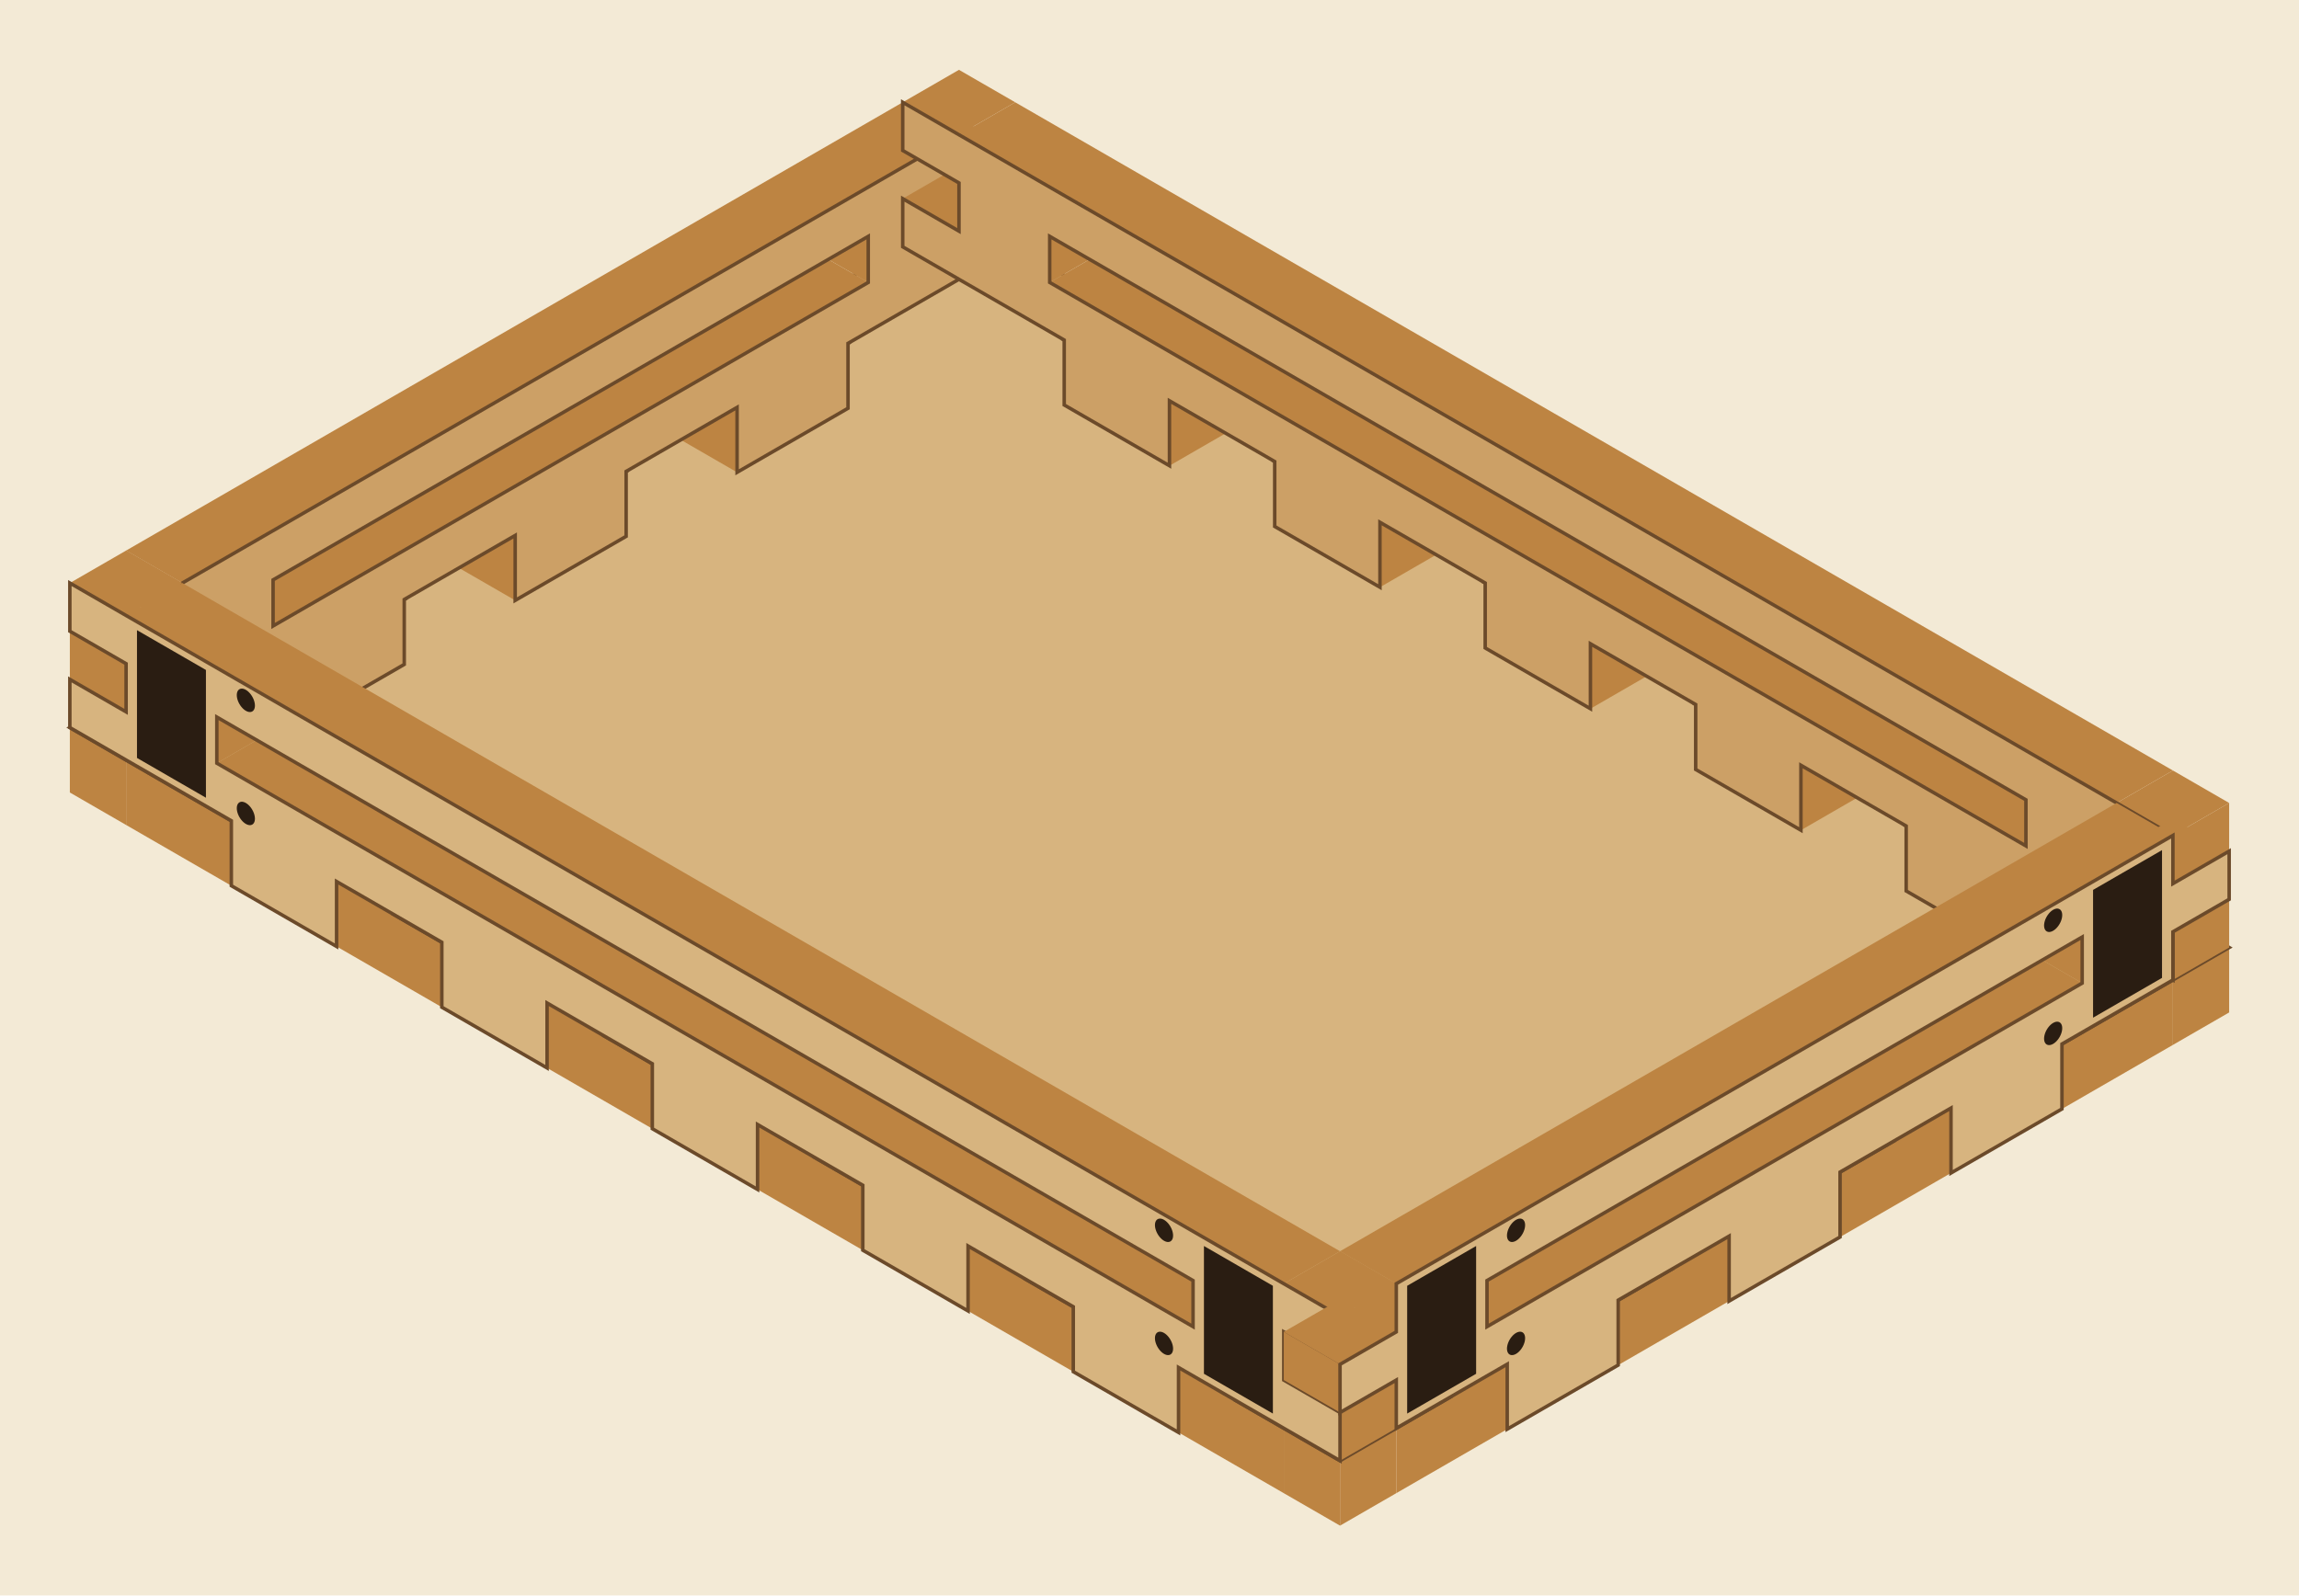
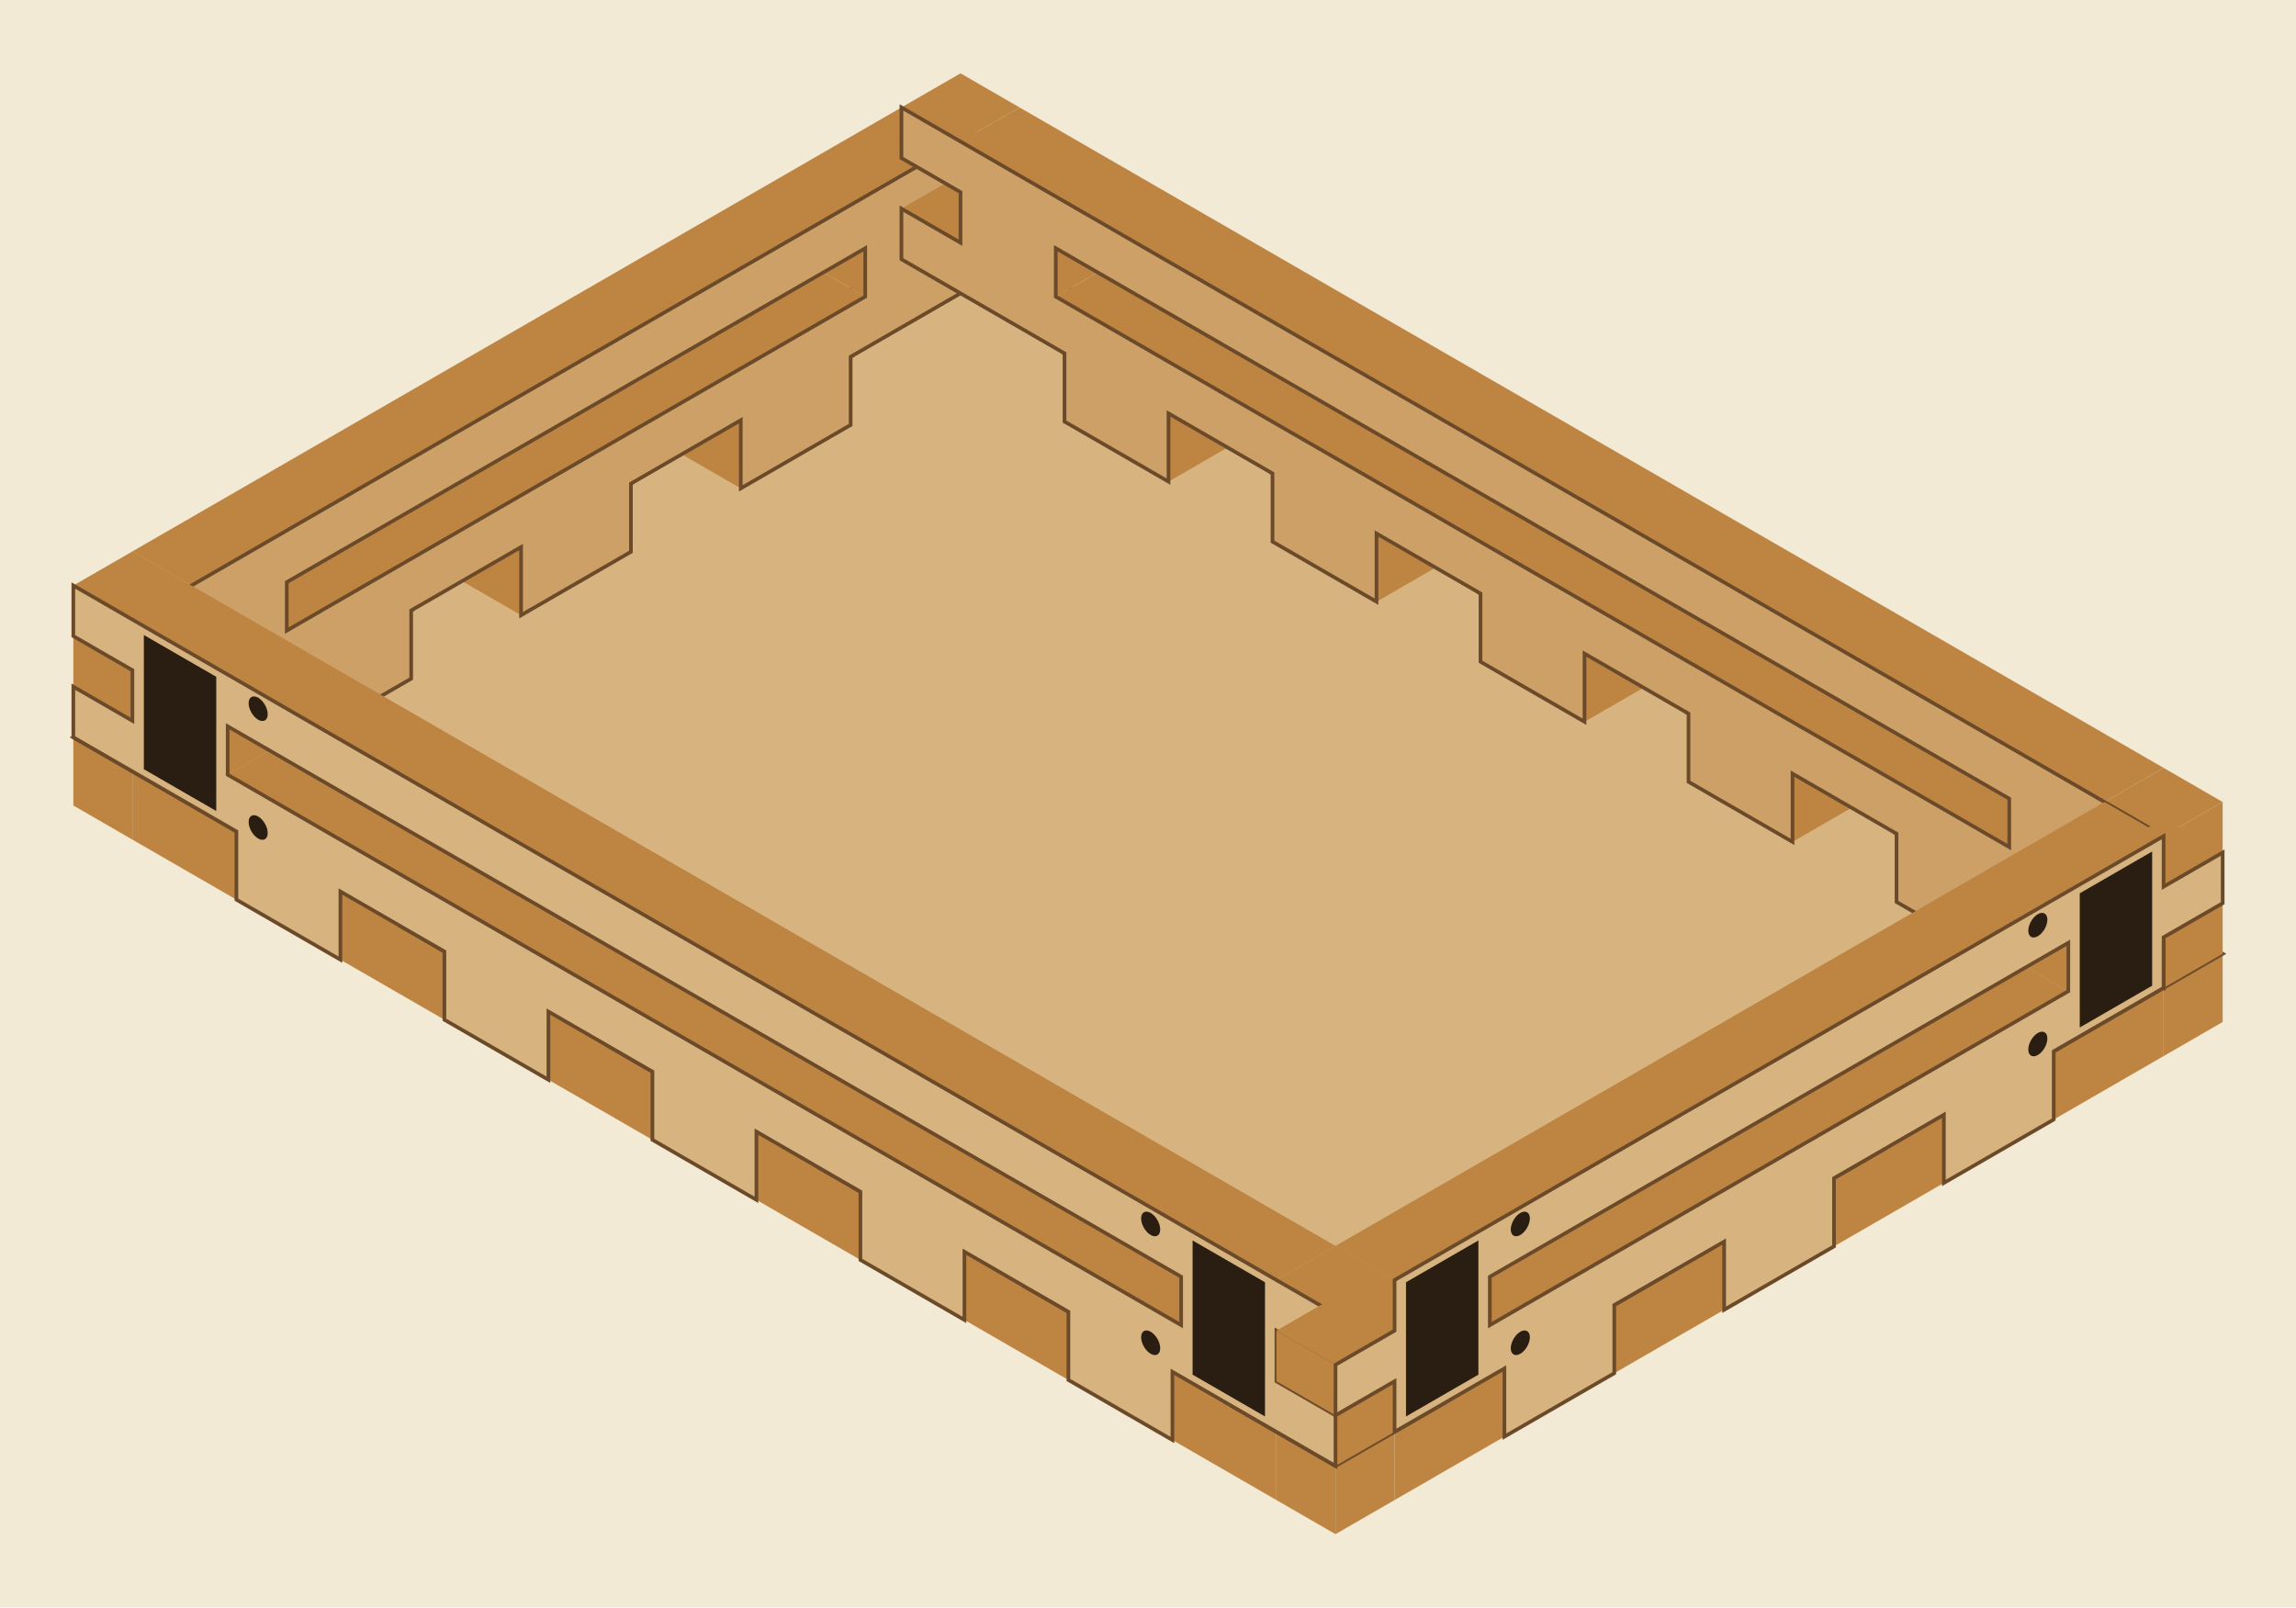
- <svg xmlns="http://www.w3.org/2000/svg" width="658.342" height="457" viewBox="0 0 658.342 457">
-   <rect width="658.342" height="457" fill="#f3ead6" />
-   <path d="M226.733 89.043L242.841 98.343L242.841 116.943L226.733 107.643Z" fill="hsl(32,48%,50%)" />
-   <path d="M163.191 125.729L179.299 135.029L179.299 153.629L163.191 144.329Z" fill="hsl(32,48%,50%)" />
-   <path d="M99.65 162.414L115.758 171.714L115.758 190.314L99.65 181.014Z" fill="hsl(32,48%,50%)" />
-   <path d="M20 208.4L36.108 217.7L36.108 236.3L20 227Z" fill="hsl(32,48%,50%)" />
-   <path d="M36.108 217.7L66.246 235.1L66.246 253.7L36.108 236.3Z" fill="hsl(32,48%,50%)" />
-   <path d="M66.246 235.1L82.354 225.8L82.354 244.4L66.246 253.7Z" fill="hsl(32,48%,50%)" />
-   <path d="M82.354 225.8L112.492 243.2L112.492 261.8L82.354 244.4Z" fill="hsl(32,48%,50%)" />
-   <path d="M96.383 252.5L126.521 269.9L126.521 288.5L96.383 271.1Z" fill="hsl(32,48%,50%)" />
-   <path d="M126.521 269.9L142.629 260.6L142.629 279.2L126.521 288.5Z" fill="hsl(32,48%,50%)" />
-   <path d="M142.629 260.6L172.767 278L172.767 296.6L142.629 279.2Z" fill="hsl(32,48%,50%)" />
-   <path d="M156.659 287.3L186.796 304.7L186.796 323.3L156.659 305.9Z" fill="hsl(32,48%,50%)" />
-   <path d="M186.796 304.7L202.905 295.4L202.905 314L186.796 323.3Z" fill="hsl(32,48%,50%)" />
-   <path d="M202.905 295.4L233.042 312.8L233.042 331.4L202.905 314Z" fill="hsl(32,48%,50%)" />
-   <path d="M216.934 322.1L247.072 339.5L247.072 358.1L216.934 340.7Z" fill="hsl(32,48%,50%)" />
-   <path d="M247.072 339.5L263.18 330.2L263.18 348.8L247.072 358.1Z" fill="hsl(32,48%,50%)" />
-   <path d="M263.18 330.2L293.318 347.6L293.318 366.2L263.18 348.8Z" fill="hsl(32,48%,50%)" />
-   <path d="M277.21 356.9L307.347 374.3L307.347 392.9L277.21 375.5Z" fill="hsl(32,48%,50%)" />
-   <path d="M307.347 374.3L323.455 365L323.455 383.6L307.347 392.9Z" fill="hsl(32,48%,50%)" />
-   <path d="M323.455 365L353.593 382.4L353.593 401L323.455 383.6Z" fill="hsl(32,48%,50%)" />
-   <path d="M337.485 391.7L367.623 409.1L367.623 427.7L337.485 410.3Z" fill="hsl(32,48%,50%)" />
-   <path d="M367.623 409.1L383.731 418.4L383.731 437L367.623 427.7Z" fill="hsl(32,48%,50%)" />
-   <path d="M383.731 418.4L399.839 409.1L399.839 427.7L383.731 437Z" fill="hsl(32,48%,50%)" />
-   <path d="M399.839 409.1L431.61 390.757L431.61 409.357L399.839 427.7Z" fill="hsl(32,48%,50%)" />
-   <path d="M415.501 381.457L447.272 363.114L447.272 381.714L415.501 400.057Z" fill="hsl(32,48%,50%)" />
-   <path d="M447.272 363.114L463.38 372.414L463.38 391.014L447.272 381.714Z" fill="hsl(32,48%,50%)" />
-   <path d="M463.38 372.414L495.151 354.071L495.151 372.671L463.38 391.014Z" fill="hsl(32,48%,50%)" />
-   <path d="M479.043 344.771L510.814 326.429L510.814 345.029L479.043 363.371Z" fill="hsl(32,48%,50%)" />
-   <path d="M510.814 326.429L526.922 335.729L526.922 354.329L510.814 345.029Z" fill="hsl(32,48%,50%)" />
-   <path d="M526.922 335.729L558.693 317.386L558.693 335.986L526.922 354.329Z" fill="hsl(32,48%,50%)" />
-   <path d="M542.584 308.086L574.355 289.743L574.355 308.343L542.584 326.686Z" fill="hsl(32,48%,50%)" />
-   <path d="M574.355 289.743L590.463 299.043L590.463 317.643L574.355 308.343Z" fill="hsl(32,48%,50%)" />
-   <path d="M590.463 299.043L622.234 280.7L622.234 299.3L590.463 317.643Z" fill="hsl(32,48%,50%)" />
-   <path d="M622.234 280.7L638.342 271.4L638.342 290L622.234 299.3Z" fill="hsl(32,48%,50%)" />
-   <path d="M545.851 236.6L561.959 227.3L561.959 245.9L545.851 255.2Z" fill="hsl(32,48%,50%)" />
-   <path d="M485.575 201.8L501.683 192.5L501.683 211.1L485.575 220.4Z" fill="hsl(32,48%,50%)" />
-   <path d="M425.3 167L441.408 157.7L441.408 176.3L425.3 185.6Z" fill="hsl(32,48%,50%)" />
-   <path d="M365.025 132.2L381.133 122.9L381.133 141.5L365.025 150.8Z" fill="hsl(32,48%,50%)" />
-   <path d="M304.749 97.4L320.857 88.1L320.857 106.7L304.749 116Z" fill="hsl(32,48%,50%)" />
-   <path d="M258.503 70.7L258.503 70.7L258.503 70.7L226.733 89.043L242.841 98.343L211.07 116.686L194.962 107.386L163.191 125.729L179.299 135.029L147.528 153.371L131.42 144.071L99.65 162.414L115.758 171.714L83.987 190.057L67.879 180.757L36.108 199.1L36.108 199.1L20 208.4L36.108 217.7L36.108 217.7L36.108 217.7L66.246 235.1L82.354 225.8L112.492 243.2L96.383 252.5L126.521 269.9L142.629 260.6L172.767 278L156.659 287.3L186.796 304.7L202.905 295.4L233.042 312.8L216.934 322.1L247.072 339.5L263.18 330.2L293.318 347.6L277.21 356.9L307.347 374.3L323.455 365L353.593 382.4L337.485 391.7L367.623 409.1L367.623 409.1L383.731 418.4L399.839 409.1L399.839 409.1L399.839 409.1L431.61 390.757L415.501 381.457L447.272 363.114L463.38 372.414L495.151 354.071L479.043 344.771L510.814 326.429L526.922 335.729L558.693 317.386L542.584 308.086L574.355 289.743L590.463 299.043L622.234 280.7L622.234 280.7L638.342 271.4L622.234 262.1L622.234 262.1L622.234 262.1L592.096 244.7L575.988 254L545.851 236.6L561.959 227.3L531.821 209.9L515.713 219.2L485.575 201.8L501.683 192.5L471.546 175.1L455.438 184.4L425.3 167L441.408 157.7L411.27 140.3L395.162 149.6L365.025 132.2L381.133 122.9L350.995 105.5L334.887 114.8L304.749 97.4L320.857 88.1L290.72 70.7L290.72 70.7L274.611 61.4Z" fill="hsl(36,52%,67%)" fill-rule="evenodd" stroke="#6b4a2a" stroke-width="1" />
-   <path d="M258.503 43.1L274.611 33.8L290.72 43.1L274.611 52.4Z" fill="hsl(32,48%,50%)" />
-   <path d="M194.962 125.986L194.962 107.386L211.07 116.686L211.07 135.286Z" fill="hsl(32,48%,50%)" />
-   <path d="M131.42 162.671L131.42 144.071L147.528 153.371L147.528 171.971Z" fill="hsl(32,48%,50%)" />
-   <path d="M67.879 199.357L67.879 180.757L83.987 190.057L83.987 208.657Z" fill="hsl(32,48%,50%)" />
-   <path d="M36.108 199.1L36.108 185.3L52.216 194.6L52.216 208.4Z" fill="hsl(32,48%,50%)" />
-   <path d="M20 194.6L20 180.8L36.108 190.1L36.108 203.9Z" fill="hsl(32,48%,50%)" />
-   <path d="M20 180.8L36.108 171.5L52.216 180.8L36.108 190.1Z" fill="hsl(32,48%,50%)" />
-   <path d="M36.108 171.5L36.108 157.7L52.216 167L52.216 180.8Z" fill="hsl(32,48%,50%)" />
-   <path d="M36.108 157.7L258.503 29.3L274.611 38.6L52.216 167Z" fill="hsl(32,48%,50%)" />
-   <path d="M62.089 170L232.523 71.6L248.631 80.9L78.197 179.3Z" fill="hsl(32,48%,50%)" />
-   <path d="M232.523 71.6L232.523 58.4L248.631 67.7L248.631 80.9Z" fill="hsl(32,48%,50%)" />
-   <path d="M274.611 38.6L274.611 38.6L274.611 52.4L290.72 43.1L290.72 56.9L274.611 66.2L274.611 80L274.611 80L274.611 80L242.841 98.343L242.841 116.943L211.07 135.286L211.07 116.686L179.299 135.029L179.299 153.629L147.528 171.971L147.528 153.371L115.758 171.714L115.758 190.314L83.987 208.657L83.987 190.057L52.216 208.4L52.216 208.4L52.216 208.4L52.216 194.6L36.108 203.9L36.108 190.1L52.216 180.8L52.216 167L52.216 167L274.611 38.6ZM248.631 67.7L78.197 166.1L78.197 179.3L248.631 80.9Z" fill="hsl(34,50%,60%)" fill-rule="evenodd" stroke="#6b4a2a" stroke-width="1" />
-   <path d="M622.234 220.7L638.342 230L622.234 239.3L606.126 230Z" fill="hsl(32,48%,50%)" />
-   <path d="M638.342 230L638.342 243.8L622.234 253.1L622.234 239.3Z" fill="hsl(32,48%,50%)" />
-   <path d="M622.234 234.5L622.234 248.3L606.126 257.6L606.126 243.8Z" fill="hsl(32,48%,50%)" />
-   <path d="M622.234 248.3L638.342 257.6L622.234 266.9L606.126 257.6Z" fill="hsl(32,48%,50%)" />
-   <path d="M638.342 257.6L638.342 271.4L622.234 280.7L622.234 266.9Z" fill="hsl(32,48%,50%)" />
-   <path d="M592.096 244.7L592.096 263.3L575.988 272.6L575.988 254Z" fill="hsl(32,48%,50%)" />
-   <path d="M531.821 209.9L531.821 228.5L515.713 237.8L515.713 219.2Z" fill="hsl(32,48%,50%)" />
-   <path d="M471.546 175.1L471.546 193.7L455.438 203L455.438 184.4Z" fill="hsl(32,48%,50%)" />
-   <path d="M411.27 140.3L411.27 158.9L395.162 168.2L395.162 149.6Z" fill="hsl(32,48%,50%)" />
-   <path d="M350.995 105.5L350.995 124.1L334.887 133.4L334.887 114.8Z" fill="hsl(32,48%,50%)" />
-   <path d="M274.611 47.6L290.72 56.9L274.611 66.2L258.503 56.9Z" fill="hsl(32,48%,50%)" />
-   <path d="M274.611 20L290.72 29.3L274.611 38.6L258.503 29.3Z" fill="hsl(32,48%,50%)" />
-   <path d="M290.72 29.3L622.234 220.7L606.126 230L274.611 38.6Z" fill="hsl(32,48%,50%)" />
-   <path d="M316.7 58.4L316.7 71.6L300.592 80.9L300.592 67.7Z" fill="hsl(32,48%,50%)" />
-   <path d="M316.7 71.6L596.253 233L580.145 242.3L300.592 80.9Z" fill="hsl(32,48%,50%)" />
-   <path d="M606.126 230L622.234 239.3L622.234 253.1L606.126 243.8L606.126 257.6L622.234 266.9L622.234 280.7L606.126 271.4L606.126 271.4L575.988 254L575.988 272.6L545.851 255.2L545.851 236.6L515.713 219.2L515.713 237.8L485.575 220.4L485.575 201.8L455.438 184.4L455.438 203L425.3 185.6L425.3 167L395.162 149.6L395.162 168.2L365.025 150.8L365.025 132.2L334.887 114.8L334.887 133.4L304.749 116L304.749 97.4L274.611 80L274.611 80L258.503 70.7L258.503 56.9L274.611 66.2L274.611 52.4L258.503 43.1L258.503 29.3L274.611 38.6L606.126 230ZM580.145 229.1L300.592 67.7L300.592 80.9L580.145 242.3Z" fill="hsl(34,50%,60%)" fill-rule="evenodd" stroke="#6b4a2a" stroke-width="1" />
-   <path d="M36.108 176.3L20 167L36.108 157.7L52.216 167Z" fill="hsl(32,48%,50%)" />
-   <path d="M36.108 203.9L20 194.6L36.108 185.3L52.216 194.6Z" fill="hsl(32,48%,50%)" />
-   <path d="M96.383 271.1L96.383 252.5L112.492 243.2L112.492 261.8Z" fill="hsl(32,48%,50%)" />
-   <path d="M156.659 305.9L156.659 287.3L172.767 278L172.767 296.6Z" fill="hsl(32,48%,50%)" />
-   <path d="M216.934 340.7L216.934 322.1L233.042 312.8L233.042 331.4Z" fill="hsl(32,48%,50%)" />
-   <path d="M277.21 375.5L277.21 356.9L293.318 347.6L293.318 366.2Z" fill="hsl(32,48%,50%)" />
-   <path d="M337.485 410.3L337.485 391.7L353.593 382.4L353.593 401Z" fill="hsl(32,48%,50%)" />
-   <path d="M383.731 418.4L383.731 404.6L399.839 395.3L399.839 409.1Z" fill="hsl(32,48%,50%)" />
-   <path d="M383.731 404.6L367.623 395.3L383.731 386L399.839 395.3Z" fill="hsl(32,48%,50%)" />
-   <path d="M367.623 395.3L367.623 381.5L383.731 372.2L383.731 386Z" fill="hsl(32,48%,50%)" />
-   <path d="M383.731 390.8L383.731 377L399.839 367.7L399.839 381.5Z" fill="hsl(32,48%,50%)" />
-   <path d="M383.731 377L367.623 367.7L383.731 358.4L399.839 367.7Z" fill="hsl(32,48%,50%)" />
-   <path d="M367.623 367.7L36.108 176.3L52.216 167L383.731 358.4Z" fill="hsl(32,48%,50%)" />
-   <path d="M341.642 380L62.089 218.6L78.197 209.3L357.75 370.7Z" fill="hsl(32,48%,50%)" />
-   <path d="M62.089 218.6L62.089 205.4L78.197 196.1L78.197 209.3Z" fill="hsl(32,48%,50%)" />
-   <path d="M36.108 176.3L20 167L20 180.8L36.108 190.1L36.108 203.9L20 194.6L20 208.4L36.108 217.7L36.108 217.7L66.246 235.1L66.246 253.7L96.383 271.1L96.383 252.5L126.521 269.9L126.521 288.5L156.659 305.9L156.659 287.3L186.796 304.7L186.796 323.3L216.934 340.7L216.934 322.1L247.072 339.5L247.072 358.1L277.21 375.5L277.21 356.9L307.347 374.3L307.347 392.9L337.485 410.3L337.485 391.7L367.623 409.1L367.623 409.1L383.731 418.4L383.731 404.6L367.623 395.3L367.623 381.5L383.731 390.8L383.731 377L367.623 367.7L36.108 176.3ZM62.089 205.4L341.642 366.8L341.642 380L62.089 218.6Z" fill="hsl(36,52%,67%)" fill-rule="evenodd" stroke="#6b4a2a" stroke-width="1" />
-   <path d="M39.226 180.5L58.971 191.9L58.971 228.5L39.226 217.1Z" fill="#2a1d12" fill-rule="nonzero" />
-   <path d="M344.76 356.9L364.505 368.3L364.505 404.9L344.76 393.5Z" fill="#2a1d12" fill-rule="nonzero" />
-   <path d="M73.001 202.1L72.979 202.479L72.912 202.825L72.803 203.134L72.653 203.399L72.464 203.616L72.24 203.782L71.984 203.893L71.702 203.948L71.397 203.946L71.075 203.886L70.742 203.77L70.403 203.6L70.064 203.379L69.73 203.11L69.408 202.798L69.104 202.448L68.821 202.067L68.566 201.661L68.341 201.236L68.153 200.801L68.002 200.362L67.893 199.928L67.827 199.504L67.805 199.1L67.827 198.721L67.893 198.375L68.002 198.066L68.153 197.801L68.341 197.584L68.566 197.418L68.821 197.307L69.104 197.252L69.408 197.254L69.73 197.314L70.064 197.43L70.403 197.6L70.742 197.821L71.075 198.09L71.397 198.402L71.702 198.752L71.984 199.133L72.24 199.539L72.464 199.964L72.653 200.399L72.803 200.838L72.912 201.272L72.979 201.696Z" fill="#2a1d12" fill-rule="nonzero" />
-   <path d="M335.926 353.9L335.904 354.279L335.838 354.625L335.728 354.934L335.578 355.199L335.389 355.416L335.165 355.582L334.91 355.693L334.627 355.748L334.322 355.746L334 355.686L333.667 355.57L333.328 355.4L332.989 355.179L332.656 354.91L332.334 354.598L332.029 354.248L331.746 353.867L331.491 353.461L331.267 353.036L331.078 352.601L330.928 352.162L330.818 351.728L330.752 351.304L330.73 350.9L330.752 350.521L330.818 350.175L330.928 349.866L331.078 349.601L331.267 349.384L331.491 349.218L331.746 349.107L332.029 349.052L332.334 349.054L332.656 349.114L332.989 349.23L333.328 349.4L333.667 349.621L334 349.89L334.322 350.202L334.627 350.552L334.91 350.933L335.165 351.339L335.389 351.764L335.578 352.199L335.728 352.638L335.838 353.072L335.904 353.496Z" fill="#2a1d12" fill-rule="nonzero" />
-   <path d="M73.001 234.5L72.979 234.879L72.912 235.225L72.803 235.534L72.653 235.799L72.464 236.016L72.24 236.182L71.984 236.293L71.702 236.348L71.397 236.346L71.075 236.286L70.742 236.17L70.403 236L70.064 235.779L69.73 235.51L69.408 235.198L69.104 234.848L68.821 234.467L68.566 234.061L68.341 233.636L68.153 233.201L68.002 232.762L67.893 232.328L67.827 231.904L67.805 231.5L67.827 231.121L67.893 230.775L68.002 230.466L68.153 230.201L68.341 229.984L68.566 229.818L68.821 229.707L69.104 229.652L69.408 229.654L69.73 229.714L70.064 229.83L70.403 230L70.742 230.221L71.075 230.49L71.397 230.802L71.702 231.152L71.984 231.533L72.24 231.939L72.464 232.364L72.653 232.799L72.803 233.238L72.912 233.672L72.979 234.096Z" fill="#2a1d12" fill-rule="nonzero" />
-   <path d="M335.926 386.3L335.904 386.679L335.838 387.025L335.728 387.334L335.578 387.599L335.389 387.816L335.165 387.982L334.91 388.093L334.627 388.148L334.322 388.146L334 388.086L333.667 387.97L333.328 387.8L332.989 387.579L332.656 387.31L332.334 386.998L332.029 386.648L331.746 386.267L331.491 385.861L331.267 385.436L331.078 385.001L330.928 384.562L330.818 384.128L330.752 383.704L330.73 383.3L330.752 382.921L330.818 382.575L330.928 382.266L331.078 382.001L331.267 381.784L331.491 381.618L331.746 381.507L332.029 381.452L332.334 381.454L332.656 381.514L332.989 381.63L333.328 381.8L333.667 382.021L334 382.29L334.322 382.602L334.627 382.952L334.91 383.333L335.165 383.739L335.389 384.164L335.578 384.599L335.728 385.038L335.838 385.472L335.904 385.896Z" fill="#2a1d12" fill-rule="nonzero" />
-   <path d="M399.839 367.7L399.839 381.5L383.731 372.2L383.731 358.4Z" fill="hsl(32,48%,50%)" />
-   <path d="M399.839 381.5L383.731 390.8L367.623 381.5L383.731 372.2Z" fill="hsl(32,48%,50%)" />
-   <path d="M383.731 390.8L383.731 404.6L367.623 395.3L367.623 381.5Z" fill="hsl(32,48%,50%)" />
-   <path d="M399.839 395.3L399.839 409.1L383.731 399.8L383.731 386Z" fill="hsl(32,48%,50%)" />
-   <path d="M431.61 390.757L431.61 409.357L415.501 400.057L415.501 381.457Z" fill="hsl(32,48%,50%)" />
-   <path d="M495.151 354.071L495.151 372.671L479.043 363.371L479.043 344.771Z" fill="hsl(32,48%,50%)" />
-   <path d="M558.693 317.386L558.693 335.986L542.584 326.686L542.584 308.086Z" fill="hsl(32,48%,50%)" />
-   <path d="M638.342 243.8L622.234 253.1L606.126 243.8L622.234 234.5Z" fill="hsl(32,48%,50%)" />
-   <path d="M622.234 239.3L399.839 367.7L383.731 358.4L606.126 230Z" fill="hsl(32,48%,50%)" />
-   <path d="M596.253 268.4L596.253 281.6L580.145 272.3L580.145 259.1Z" fill="hsl(32,48%,50%)" />
-   <path d="M596.253 281.6L425.82 380L409.711 370.7L580.145 272.3Z" fill="hsl(32,48%,50%)" />
-   <path d="M399.839 367.7L399.839 367.7L399.839 381.5L383.731 390.8L383.731 404.6L399.839 395.3L399.839 409.1L399.839 409.1L399.839 409.1L431.61 390.757L431.61 409.357L463.38 391.014L463.38 372.414L495.151 354.071L495.151 372.671L526.922 354.329L526.922 335.729L558.693 317.386L558.693 335.986L590.463 317.643L590.463 299.043L622.234 280.7L622.234 280.7L622.234 280.7L622.234 266.9L638.342 257.6L638.342 243.8L622.234 253.1L622.234 239.3L622.234 239.3L399.839 367.7ZM425.82 366.8L596.253 268.4L596.253 281.6L425.82 380Z" fill="hsl(36,52%,67%)" fill-rule="evenodd" stroke="#6b4a2a" stroke-width="1" />
-   <path d="M402.956 368.3L422.702 356.9L422.702 393.5L402.956 404.9Z" fill="#2a1d12" fill-rule="nonzero" />
-   <path d="M599.371 254.9L619.116 243.5L619.116 280.1L599.371 291.5Z" fill="#2a1d12" fill-rule="nonzero" />
-   <path d="M436.731 350.9L436.709 351.304L436.643 351.728L436.534 352.162L436.383 352.601L436.195 353.036L435.97 353.461L435.715 353.867L435.432 354.248L435.128 354.598L434.806 354.91L434.472 355.179L434.133 355.4L433.794 355.57L433.461 355.686L433.139 355.746L432.834 355.748L432.552 355.693L432.296 355.582L432.072 355.416L431.883 355.199L431.733 354.934L431.624 354.625L431.557 354.279L431.535 353.9L431.557 353.496L431.624 353.072L431.733 352.638L431.883 352.199L432.072 351.764L432.296 351.339L432.552 350.933L432.834 350.552L433.139 350.202L433.461 349.89L433.794 349.621L434.133 349.4L434.472 349.23L434.806 349.114L435.128 349.054L435.432 349.052L435.715 349.107L435.97 349.218L436.195 349.384L436.383 349.601L436.534 349.866L436.643 350.175L436.709 350.521Z" fill="#2a1d12" fill-rule="nonzero" />
-   <path d="M590.538 262.1L590.515 262.504L590.449 262.928L590.34 263.362L590.189 263.801L590.001 264.236L589.777 264.661L589.521 265.067L589.238 265.448L588.934 265.798L588.612 266.11L588.279 266.379L587.939 266.6L587.6 266.77L587.267 266.886L586.945 266.946L586.64 266.948L586.358 266.893L586.102 266.782L585.878 266.616L585.689 266.399L585.539 266.134L585.43 265.825L585.364 265.479L585.341 265.1L585.364 264.696L585.43 264.272L585.539 263.838L585.689 263.399L585.878 262.964L586.102 262.539L586.358 262.133L586.64 261.752L586.945 261.402L587.267 261.09L587.6 260.821L587.939 260.6L588.279 260.43L588.612 260.314L588.934 260.254L589.238 260.252L589.521 260.307L589.777 260.418L590.001 260.584L590.189 260.801L590.34 261.066L590.449 261.375L590.515 261.721Z" fill="#2a1d12" fill-rule="nonzero" />
-   <path d="M436.731 383.3L436.709 383.704L436.643 384.128L436.534 384.562L436.383 385.001L436.195 385.436L435.97 385.861L435.715 386.267L435.432 386.648L435.128 386.998L434.806 387.31L434.472 387.579L434.133 387.8L433.794 387.97L433.461 388.086L433.139 388.146L432.834 388.148L432.552 388.093L432.296 387.982L432.072 387.816L431.883 387.599L431.733 387.334L431.624 387.025L431.557 386.679L431.535 386.3L431.557 385.896L431.624 385.472L431.733 385.038L431.883 384.599L432.072 384.164L432.296 383.739L432.552 383.333L432.834 382.952L433.139 382.602L433.461 382.29L433.794 382.021L434.133 381.8L434.472 381.63L434.806 381.514L435.128 381.454L435.432 381.452L435.715 381.507L435.97 381.618L436.195 381.784L436.383 382.001L436.534 382.266L436.643 382.575L436.709 382.921Z" fill="#2a1d12" fill-rule="nonzero" />
-   <path d="M590.538 294.5L590.515 294.904L590.449 295.328L590.34 295.762L590.189 296.201L590.001 296.636L589.777 297.061L589.521 297.467L589.238 297.848L588.934 298.198L588.612 298.51L588.279 298.779L587.939 299L587.6 299.17L587.267 299.286L586.945 299.346L586.64 299.348L586.358 299.293L586.102 299.182L585.878 299.016L585.689 298.799L585.539 298.534L585.43 298.225L585.364 297.879L585.341 297.5L585.364 297.096L585.43 296.672L585.539 296.238L585.689 295.799L585.878 295.364L586.102 294.939L586.358 294.533L586.64 294.152L586.945 293.802L587.267 293.49L587.6 293.221L587.939 293L588.279 292.83L588.612 292.714L588.934 292.654L589.238 292.652L589.521 292.707L589.777 292.818L590.001 292.984L590.189 293.201L590.34 293.466L590.449 293.775L590.515 294.121Z" fill="#2a1d12" fill-rule="nonzero" />
+ <svg xmlns="http://www.w3.org/2000/svg" width="626.126" height="438.4" viewBox="0 0 626.126 438.4">
+   <rect width="626.126" height="438.4" fill="#f3ead6" />
+   <path d="M215.865 87.997L231.973 97.297L231.973 115.897L215.865 106.597Z" fill="hsl(32,48%,50%)" />
+   <path d="M155.946 122.591L172.054 131.891L172.054 150.491L155.946 141.191Z" fill="hsl(32,48%,50%)" />
+   <path d="M96.027 157.186L112.135 166.486L112.135 185.086L96.027 175.786Z" fill="hsl(32,48%,50%)" />
+   <path d="M20 201.08L36.108 210.38L36.108 228.98L20 219.68Z" fill="hsl(32,48%,50%)" />
+   <path d="M36.108 210.38L36.108 210.38L36.108 228.98L36.108 228.98Z" fill="hsl(32,48%,50%)" />
+   <path d="M36.108 210.38L64.47 226.755L64.47 245.355L36.108 228.98Z" fill="hsl(32,48%,50%)" />
+   <path d="M64.47 226.755L80.578 217.455L80.578 236.055L64.47 245.355Z" fill="hsl(32,48%,50%)" />
+   <path d="M80.578 217.455L108.939 233.829L108.939 252.429L80.578 236.055Z" fill="hsl(32,48%,50%)" />
+   <path d="M92.831 243.129L121.193 259.504L121.193 278.104L92.831 261.729Z" fill="hsl(32,48%,50%)" />
+   <path d="M121.193 259.504L137.301 250.204L137.301 268.804L121.193 278.104Z" fill="hsl(32,48%,50%)" />
+   <path d="M137.301 250.204L165.662 266.578L165.662 285.178L137.301 268.804Z" fill="hsl(32,48%,50%)" />
+   <path d="M149.554 275.878L177.916 292.253L177.916 310.853L149.554 294.478Z" fill="hsl(32,48%,50%)" />
+   <path d="M177.916 292.253L194.024 282.953L194.024 301.553L177.916 310.853Z" fill="hsl(32,48%,50%)" />
+   <path d="M194.024 282.953L222.385 299.327L222.385 317.927L194.024 301.553Z" fill="hsl(32,48%,50%)" />
+   <path d="M206.277 308.627L234.639 325.002L234.639 343.602L206.277 327.227Z" fill="hsl(32,48%,50%)" />
+   <path d="M234.639 325.002L250.747 315.702L250.747 334.302L234.639 343.602Z" fill="hsl(32,48%,50%)" />
+   <path d="M250.747 315.702L279.109 332.076L279.109 350.676L250.747 334.302Z" fill="hsl(32,48%,50%)" />
+   <path d="M263 341.376L291.362 357.751L291.362 376.351L263 359.976Z" fill="hsl(32,48%,50%)" />
+   <path d="M291.362 357.751L307.47 348.451L307.47 367.051L291.362 376.351Z" fill="hsl(32,48%,50%)" />
+   <path d="M307.47 348.451L335.832 364.825L335.832 383.425L307.47 367.051Z" fill="hsl(32,48%,50%)" />
+   <path d="M319.724 374.125L348.085 390.5L348.085 409.1L319.724 392.725Z" fill="hsl(32,48%,50%)" />
+   <path d="M348.085 390.5L364.193 399.8L364.193 418.4L348.085 409.1Z" fill="hsl(32,48%,50%)" />
+   <path d="M364.193 399.8L380.301 390.5L380.301 409.1L364.193 418.4Z" fill="hsl(32,48%,50%)" />
+   <path d="M380.301 390.5L410.261 373.203L410.261 391.803L380.301 409.1Z" fill="hsl(32,48%,50%)" />
+   <path d="M394.153 363.903L424.112 346.606L424.112 365.206L394.153 382.503Z" fill="hsl(32,48%,50%)" />
+   <path d="M424.112 346.606L440.22 355.906L440.22 374.506L424.112 365.206Z" fill="hsl(32,48%,50%)" />
+   <path d="M440.22 355.906L470.18 338.609L470.18 357.209L440.22 374.506Z" fill="hsl(32,48%,50%)" />
+   <path d="M454.072 329.309L484.031 312.011L484.031 330.611L454.072 347.909Z" fill="hsl(32,48%,50%)" />
+   <path d="M484.031 312.011L500.139 321.311L500.139 339.911L484.031 330.611Z" fill="hsl(32,48%,50%)" />
+   <path d="M500.139 321.311L530.099 304.014L530.099 322.614L500.139 339.911Z" fill="hsl(32,48%,50%)" />
+   <path d="M513.991 294.714L543.95 277.417L543.95 296.017L513.991 313.314Z" fill="hsl(32,48%,50%)" />
+   <path d="M543.95 277.417L560.058 286.717L560.058 305.317L543.95 296.017Z" fill="hsl(32,48%,50%)" />
+   <path d="M560.058 286.717L590.018 269.42L590.018 288.02L560.058 305.317Z" fill="hsl(32,48%,50%)" />
+   <path d="M590.018 269.42L606.126 260.12L606.126 278.72L590.018 288.02Z" fill="hsl(32,48%,50%)" />
+   <path d="M517.187 227.371L533.295 218.071L533.295 236.671L517.187 245.971Z" fill="hsl(32,48%,50%)" />
+   <path d="M460.464 194.622L476.572 185.322L476.572 203.922L460.464 213.222Z" fill="hsl(32,48%,50%)" />
+   <path d="M403.741 161.873L419.849 152.573L419.849 171.173L403.741 180.473Z" fill="hsl(32,48%,50%)" />
+   <path d="M347.017 129.124L363.126 119.824L363.126 138.424L347.017 147.724Z" fill="hsl(32,48%,50%)" />
+   <path d="M290.294 96.375L306.402 87.075L306.402 105.675L290.294 114.975Z" fill="hsl(32,48%,50%)" />
+   <path d="M245.825 70.7L245.825 70.7L245.825 70.7L215.865 87.997L231.973 97.297L202.014 114.594L185.906 105.294L155.946 122.591L172.054 131.891L142.095 149.189L125.987 139.889L96.027 157.186L112.135 166.486L82.176 183.783L66.068 174.483L36.108 191.78L36.108 191.78L20 201.08L36.108 210.38L36.108 210.38L36.108 210.38L64.47 226.755L80.578 217.455L108.939 233.829L92.831 243.129L121.193 259.504L137.301 250.204L165.662 266.578L149.554 275.878L177.916 292.253L194.024 282.953L222.385 299.327L206.277 308.627L234.639 325.002L250.747 315.702L279.109 332.076L263 341.376L291.362 357.751L307.47 348.451L335.832 364.825L319.724 374.125L348.085 390.5L348.085 390.5L364.193 399.8L380.301 390.5L380.301 390.5L380.301 390.5L410.261 373.203L394.153 363.903L424.112 346.606L440.22 355.906L470.18 338.609L454.072 329.309L484.031 312.011L500.139 321.311L530.099 304.014L513.991 294.714L543.95 277.417L560.058 286.717L590.018 269.42L590.018 269.42L606.126 260.12L590.018 250.82L590.018 250.82L590.018 250.82L561.656 234.445L545.548 243.745L517.187 227.371L533.295 218.071L504.933 201.696L488.825 210.996L460.464 194.622L476.572 185.322L448.21 168.947L432.102 178.247L403.741 161.873L419.849 152.573L391.487 136.198L375.379 145.498L347.017 129.124L363.126 119.824L334.764 103.449L318.656 112.749L290.294 96.375L306.402 87.075L278.041 70.7L278.041 70.7L261.933 61.4Z" fill="hsl(36,52%,67%)" fill-rule="evenodd" stroke="#6b4a2a" stroke-width="1" />
+   <path d="M245.825 43.1L261.933 33.8L278.041 43.1L261.933 52.4Z" fill="hsl(32,48%,50%)" />
+   <path d="M185.906 123.894L185.906 105.294L202.014 114.594L202.014 133.194Z" fill="hsl(32,48%,50%)" />
+   <path d="M125.987 158.489L125.987 139.889L142.095 149.189L142.095 167.789Z" fill="hsl(32,48%,50%)" />
+   <path d="M66.068 193.083L66.068 174.483L82.176 183.783L82.176 202.383Z" fill="hsl(32,48%,50%)" />
+   <path d="M36.108 191.78L36.108 177.98L52.216 187.28L52.216 201.08Z" fill="hsl(32,48%,50%)" />
+   <path d="M20 187.28L20 173.48L36.108 182.78L36.108 196.58Z" fill="hsl(32,48%,50%)" />
+   <path d="M20 173.48L36.108 164.18L52.216 173.48L36.108 182.78Z" fill="hsl(32,48%,50%)" />
+   <path d="M36.108 164.18L36.108 150.38L52.216 159.68L52.216 173.48Z" fill="hsl(32,48%,50%)" />
+   <path d="M36.108 150.38L245.825 29.3L261.933 38.6L52.216 159.68Z" fill="hsl(32,48%,50%)" />
+   <path d="M62.089 162.68L219.844 71.6L235.952 80.9L78.197 171.98Z" fill="hsl(32,48%,50%)" />
+   <path d="M219.844 71.6L219.844 58.4L235.952 67.7L235.952 80.9Z" fill="hsl(32,48%,50%)" />
+   <path d="M261.933 38.6L261.933 38.6L261.933 52.4L278.041 43.1L278.041 56.9L261.933 66.2L261.933 80L261.933 80L261.933 80L231.973 97.297L231.973 115.897L202.014 133.194L202.014 114.594L172.054 131.891L172.054 150.491L142.095 167.789L142.095 149.189L112.135 166.486L112.135 185.086L82.176 202.383L82.176 183.783L52.216 201.08L52.216 201.08L52.216 201.08L52.216 187.28L36.108 196.58L36.108 182.78L52.216 173.48L52.216 159.68L52.216 159.68L261.933 38.6ZM235.952 67.7L78.197 158.78L78.197 171.98L235.952 80.9Z" fill="hsl(34,50%,60%)" fill-rule="evenodd" stroke="#6b4a2a" stroke-width="1" />
+   <path d="M590.018 209.42L606.126 218.72L590.018 228.02L573.91 218.72Z" fill="hsl(32,48%,50%)" />
+   <path d="M606.126 218.72L606.126 232.52L590.018 241.82L590.018 228.02Z" fill="hsl(32,48%,50%)" />
+   <path d="M590.018 223.22L590.018 237.02L573.91 246.32L573.91 232.52Z" fill="hsl(32,48%,50%)" />
+   <path d="M590.018 237.02L606.126 246.32L590.018 255.62L573.91 246.32Z" fill="hsl(32,48%,50%)" />
+   <path d="M606.126 246.32L606.126 260.12L590.018 269.42L590.018 255.62Z" fill="hsl(32,48%,50%)" />
+   <path d="M561.656 234.445L561.656 253.045L545.548 262.345L545.548 243.745Z" fill="hsl(32,48%,50%)" />
+   <path d="M504.933 201.696L504.933 220.296L488.825 229.596L488.825 210.996Z" fill="hsl(32,48%,50%)" />
+   <path d="M448.21 168.947L448.21 187.547L432.102 196.847L432.102 178.247Z" fill="hsl(32,48%,50%)" />
+   <path d="M391.487 136.198L391.487 154.798L375.379 164.098L375.379 145.498Z" fill="hsl(32,48%,50%)" />
+   <path d="M334.764 103.449L334.764 122.049L318.656 131.349L318.656 112.749Z" fill="hsl(32,48%,50%)" />
+   <path d="M261.933 47.6L278.041 56.9L261.933 66.2L245.825 56.9Z" fill="hsl(32,48%,50%)" />
+   <path d="M261.933 20L278.041 29.3L261.933 38.6L245.825 29.3Z" fill="hsl(32,48%,50%)" />
+   <path d="M278.041 29.3L590.018 209.42L573.91 218.72L261.933 38.6Z" fill="hsl(32,48%,50%)" />
+   <path d="M304.022 58.4L304.022 71.6L287.914 80.9L287.914 67.7Z" fill="hsl(32,48%,50%)" />
+   <path d="M304.022 71.6L564.037 221.72L547.929 231.02L287.914 80.9Z" fill="hsl(32,48%,50%)" />
+   <path d="M573.91 218.72L590.018 228.02L590.018 241.82L573.91 232.52L573.91 246.32L590.018 255.62L590.018 269.42L573.91 260.12L573.91 260.12L545.548 243.745L545.548 262.345L517.187 245.971L517.187 227.371L488.825 210.996L488.825 229.596L460.464 213.222L460.464 194.622L432.102 178.247L432.102 196.847L403.741 180.473L403.741 161.873L375.379 145.498L375.379 164.098L347.017 147.724L347.017 129.124L318.656 112.749L318.656 131.349L290.294 114.975L290.294 96.375L261.933 80L261.933 80L245.825 70.7L245.825 56.9L261.933 66.2L261.933 52.4L245.825 43.1L245.825 29.3L261.933 38.6L573.91 218.72ZM547.929 217.82L287.914 67.7L287.914 80.9L547.929 231.02Z" fill="hsl(34,50%,60%)" fill-rule="evenodd" stroke="#6b4a2a" stroke-width="1" />
+   <path d="M36.108 168.98L20 159.68L36.108 150.38L52.216 159.68Z" fill="hsl(32,48%,50%)" />
+   <path d="M36.108 196.58L20 187.28L36.108 177.98L52.216 187.28Z" fill="hsl(32,48%,50%)" />
+   <path d="M92.831 261.729L92.831 243.129L108.939 233.829L108.939 252.429Z" fill="hsl(32,48%,50%)" />
+   <path d="M149.554 294.478L149.554 275.878L165.662 266.578L165.662 285.178Z" fill="hsl(32,48%,50%)" />
+   <path d="M206.277 327.227L206.277 308.627L222.385 299.327L222.385 317.927Z" fill="hsl(32,48%,50%)" />
+   <path d="M263 359.976L263 341.376L279.109 332.076L279.109 350.676Z" fill="hsl(32,48%,50%)" />
+   <path d="M319.724 392.725L319.724 374.125L335.832 364.825L335.832 383.425Z" fill="hsl(32,48%,50%)" />
+   <path d="M364.193 399.8L364.193 386L380.301 376.7L380.301 390.5Z" fill="hsl(32,48%,50%)" />
+   <path d="M364.193 386L348.085 376.7L364.193 367.4L380.301 376.7Z" fill="hsl(32,48%,50%)" />
+   <path d="M348.085 376.7L348.085 362.9L364.193 353.6L364.193 367.4Z" fill="hsl(32,48%,50%)" />
+   <path d="M364.193 372.2L364.193 358.4L380.301 349.1L380.301 362.9Z" fill="hsl(32,48%,50%)" />
+   <path d="M364.193 358.4L348.085 349.1L364.193 339.8L380.301 349.1Z" fill="hsl(32,48%,50%)" />
+   <path d="M348.085 349.1L36.108 168.98L52.216 159.68L364.193 339.8Z" fill="hsl(32,48%,50%)" />
+   <path d="M322.104 361.4L62.089 211.28L78.197 201.98L338.212 352.1Z" fill="hsl(32,48%,50%)" />
+   <path d="M62.089 211.28L62.089 198.08L78.197 188.78L78.197 201.98Z" fill="hsl(32,48%,50%)" />
+   <path d="M36.108 168.98L20 159.68L20 173.48L36.108 182.78L36.108 196.58L20 187.28L20 201.08L36.108 210.38L36.108 210.38L64.47 226.755L64.47 245.355L92.831 261.729L92.831 243.129L121.193 259.504L121.193 278.104L149.554 294.478L149.554 275.878L177.916 292.253L177.916 310.853L206.277 327.227L206.277 308.627L234.639 325.002L234.639 343.602L263 359.976L263 341.376L291.362 357.751L291.362 376.351L319.724 392.725L319.724 374.125L348.085 390.5L348.085 390.5L364.193 399.8L364.193 386L348.085 376.7L348.085 362.9L364.193 372.2L364.193 358.4L348.085 349.1L36.108 168.98ZM62.089 198.08L322.104 348.2L322.104 361.4L62.089 211.28Z" fill="hsl(36,52%,67%)" fill-rule="evenodd" stroke="#6b4a2a" stroke-width="1" />
+   <path d="M39.226 173.18L58.971 184.58L58.971 221.18L39.226 209.78Z" fill="#2a1d12" fill-rule="nonzero" />
+   <path d="M325.222 338.3L344.967 349.7L344.967 386.3L325.222 374.9Z" fill="#2a1d12" fill-rule="nonzero" />
+   <path d="M73.001 194.78L72.979 195.159L72.912 195.505L72.803 195.814L72.653 196.079L72.464 196.296L72.24 196.462L71.984 196.573L71.702 196.628L71.397 196.626L71.075 196.566L70.742 196.45L70.403 196.28L70.064 196.059L69.73 195.79L69.408 195.478L69.104 195.128L68.821 194.747L68.566 194.341L68.341 193.916L68.153 193.481L68.002 193.042L67.893 192.608L67.827 192.184L67.805 191.78L67.827 191.401L67.893 191.055L68.002 190.746L68.153 190.481L68.341 190.264L68.566 190.098L68.821 189.987L69.104 189.932L69.408 189.934L69.73 189.994L70.064 190.11L70.403 190.28L70.742 190.501L71.075 190.77L71.397 191.082L71.702 191.432L71.984 191.813L72.24 192.219L72.464 192.644L72.653 193.079L72.803 193.518L72.912 193.952L72.979 194.376Z" fill="#2a1d12" fill-rule="nonzero" />
+   <path d="M316.389 335.3L316.366 335.679L316.3 336.025L316.191 336.334L316.04 336.599L315.852 336.816L315.628 336.982L315.372 337.093L315.089 337.148L314.785 337.146L314.463 337.086L314.13 336.97L313.79 336.8L313.451 336.579L313.118 336.31L312.796 335.998L312.491 335.648L312.209 335.267L311.953 334.861L311.729 334.436L311.54 334.001L311.39 333.562L311.281 333.128L311.215 332.704L311.192 332.3L311.215 331.921L311.281 331.575L311.39 331.266L311.54 331.001L311.729 330.784L311.953 330.618L312.209 330.507L312.491 330.452L312.796 330.454L313.118 330.514L313.451 330.63L313.79 330.8L314.13 331.021L314.463 331.29L314.785 331.602L315.089 331.952L315.372 332.333L315.628 332.739L315.852 333.164L316.04 333.599L316.191 334.038L316.3 334.472L316.366 334.896Z" fill="#2a1d12" fill-rule="nonzero" />
+   <path d="M73.001 227.18L72.979 227.559L72.912 227.905L72.803 228.214L72.653 228.479L72.464 228.696L72.24 228.862L71.984 228.973L71.702 229.028L71.397 229.026L71.075 228.966L70.742 228.85L70.403 228.68L70.064 228.459L69.73 228.19L69.408 227.878L69.104 227.528L68.821 227.147L68.566 226.741L68.341 226.316L68.153 225.881L68.002 225.442L67.893 225.008L67.827 224.584L67.805 224.18L67.827 223.801L67.893 223.455L68.002 223.146L68.153 222.881L68.341 222.664L68.566 222.498L68.821 222.387L69.104 222.332L69.408 222.334L69.73 222.394L70.064 222.51L70.403 222.68L70.742 222.901L71.075 223.17L71.397 223.482L71.702 223.832L71.984 224.213L72.24 224.619L72.464 225.044L72.653 225.479L72.803 225.918L72.912 226.352L72.979 226.776Z" fill="#2a1d12" fill-rule="nonzero" />
+   <path d="M316.389 367.7L316.366 368.079L316.3 368.425L316.191 368.734L316.04 368.999L315.852 369.216L315.628 369.382L315.372 369.493L315.089 369.548L314.785 369.546L314.463 369.486L314.13 369.37L313.79 369.2L313.451 368.979L313.118 368.71L312.796 368.398L312.491 368.048L312.209 367.667L311.953 367.261L311.729 366.836L311.54 366.401L311.39 365.962L311.281 365.528L311.215 365.104L311.192 364.7L311.215 364.321L311.281 363.975L311.39 363.666L311.54 363.401L311.729 363.184L311.953 363.018L312.209 362.907L312.491 362.852L312.796 362.854L313.118 362.914L313.451 363.03L313.79 363.2L314.13 363.421L314.463 363.69L314.785 364.002L315.089 364.352L315.372 364.733L315.628 365.139L315.852 365.564L316.04 365.999L316.191 366.438L316.3 366.872L316.366 367.296Z" fill="#2a1d12" fill-rule="nonzero" />
+   <path d="M380.301 349.1L380.301 362.9L364.193 353.6L364.193 339.8Z" fill="hsl(32,48%,50%)" />
+   <path d="M380.301 362.9L364.193 372.2L348.085 362.9L364.193 353.6Z" fill="hsl(32,48%,50%)" />
+   <path d="M364.193 372.2L364.193 386L348.085 376.7L348.085 362.9Z" fill="hsl(32,48%,50%)" />
+   <path d="M380.301 376.7L380.301 390.5L364.193 381.2L364.193 367.4Z" fill="hsl(32,48%,50%)" />
+   <path d="M410.261 373.203L410.261 391.803L394.153 382.503L394.153 363.903Z" fill="hsl(32,48%,50%)" />
+   <path d="M470.18 338.609L470.18 357.209L454.072 347.909L454.072 329.309Z" fill="hsl(32,48%,50%)" />
+   <path d="M530.099 304.014L530.099 322.614L513.991 313.314L513.991 294.714Z" fill="hsl(32,48%,50%)" />
+   <path d="M606.126 232.52L590.018 241.82L573.91 232.52L590.018 223.22Z" fill="hsl(32,48%,50%)" />
+   <path d="M590.018 228.02L380.301 349.1L364.193 339.8L573.91 218.72Z" fill="hsl(32,48%,50%)" />
+   <path d="M564.037 257.12L564.037 270.32L547.929 261.02L547.929 247.82Z" fill="hsl(32,48%,50%)" />
+   <path d="M564.037 270.32L406.282 361.4L390.174 352.1L547.929 261.02Z" fill="hsl(32,48%,50%)" />
+   <path d="M380.301 349.1L380.301 349.1L380.301 362.9L364.193 372.2L364.193 386L380.301 376.7L380.301 390.5L380.301 390.5L380.301 390.5L410.261 373.203L410.261 391.803L440.22 374.506L440.22 355.906L470.18 338.609L470.18 357.209L500.139 339.911L500.139 321.311L530.099 304.014L530.099 322.614L560.058 305.317L560.058 286.717L590.018 269.42L590.018 269.42L590.018 269.42L590.018 255.62L606.126 246.32L606.126 232.52L590.018 241.82L590.018 228.02L590.018 228.02L380.301 349.1ZM406.282 348.2L564.037 257.12L564.037 270.32L406.282 361.4Z" fill="hsl(36,52%,67%)" fill-rule="evenodd" stroke="#6b4a2a" stroke-width="1" />
+   <path d="M383.419 349.7L403.164 338.3L403.164 374.9L383.419 386.3Z" fill="#2a1d12" fill-rule="nonzero" />
+   <path d="M567.155 243.62L586.9 232.22L586.9 268.82L567.155 280.22Z" fill="#2a1d12" fill-rule="nonzero" />
+   <path d="M417.194 332.3L417.172 332.704L417.105 333.128L416.996 333.562L416.846 334.001L416.657 334.436L416.433 334.861L416.177 335.267L415.895 335.648L415.59 335.998L415.268 336.31L414.935 336.579L414.596 336.8L414.257 336.97L413.923 337.086L413.602 337.146L413.297 337.148L413.014 337.093L412.759 336.982L412.535 336.816L412.346 336.599L412.196 336.334L412.086 336.025L412.02 335.679L411.998 335.3L412.02 334.896L412.086 334.472L412.196 334.038L412.346 333.599L412.535 333.164L412.759 332.739L413.014 332.333L413.297 331.952L413.602 331.602L413.923 331.29L414.257 331.021L414.596 330.8L414.935 330.63L415.268 330.514L415.59 330.454L415.895 330.452L416.177 330.507L416.433 330.618L416.657 330.784L416.846 331.001L416.996 331.266L417.105 331.575L417.172 331.921Z" fill="#2a1d12" fill-rule="nonzero" />
+   <path d="M558.321 250.82L558.299 251.224L558.233 251.648L558.124 252.082L557.973 252.521L557.785 252.956L557.56 253.381L557.305 253.787L557.022 254.168L556.718 254.518L556.396 254.83L556.062 255.099L555.723 255.32L555.384 255.49L555.051 255.606L554.729 255.666L554.424 255.668L554.142 255.613L553.886 255.502L553.662 255.336L553.473 255.119L553.323 254.854L553.214 254.545L553.147 254.199L553.125 253.82L553.147 253.416L553.214 252.992L553.323 252.558L553.473 252.119L553.662 251.684L553.886 251.259L554.142 250.853L554.424 250.472L554.729 250.122L555.051 249.81L555.384 249.541L555.723 249.32L556.062 249.15L556.396 249.034L556.718 248.974L557.022 248.972L557.305 249.027L557.56 249.138L557.785 249.304L557.973 249.521L558.124 249.786L558.233 250.095L558.299 250.441Z" fill="#2a1d12" fill-rule="nonzero" />
+   <path d="M417.194 364.7L417.172 365.104L417.105 365.528L416.996 365.962L416.846 366.401L416.657 366.836L416.433 367.261L416.177 367.667L415.895 368.048L415.59 368.398L415.268 368.71L414.935 368.979L414.596 369.2L414.257 369.37L413.923 369.486L413.602 369.546L413.297 369.548L413.014 369.493L412.759 369.382L412.535 369.216L412.346 368.999L412.196 368.734L412.086 368.425L412.02 368.079L411.998 367.7L412.02 367.296L412.086 366.872L412.196 366.438L412.346 365.999L412.535 365.564L412.759 365.139L413.014 364.733L413.297 364.352L413.602 364.002L413.923 363.69L414.257 363.421L414.596 363.2L414.935 363.03L415.268 362.914L415.59 362.854L415.895 362.852L416.177 362.907L416.433 363.018L416.657 363.184L416.846 363.401L416.996 363.666L417.105 363.975L417.172 364.321Z" fill="#2a1d12" fill-rule="nonzero" />
+   <path d="M558.321 283.22L558.299 283.624L558.233 284.048L558.124 284.482L557.973 284.921L557.785 285.356L557.56 285.781L557.305 286.187L557.022 286.568L556.718 286.918L556.396 287.23L556.062 287.499L555.723 287.72L555.384 287.89L555.051 288.006L554.729 288.066L554.424 288.068L554.142 288.013L553.886 287.902L553.662 287.736L553.473 287.519L553.323 287.254L553.214 286.945L553.147 286.599L553.125 286.22L553.147 285.816L553.214 285.392L553.323 284.958L553.473 284.519L553.662 284.084L553.886 283.659L554.142 283.253L554.424 282.872L554.729 282.522L555.051 282.21L555.384 281.941L555.723 281.72L556.062 281.55L556.396 281.434L556.718 281.374L557.022 281.372L557.305 281.427L557.56 281.538L557.785 281.704L557.973 281.921L558.124 282.186L558.233 282.495L558.299 282.841Z" fill="#2a1d12" fill-rule="nonzero" />
</svg>
